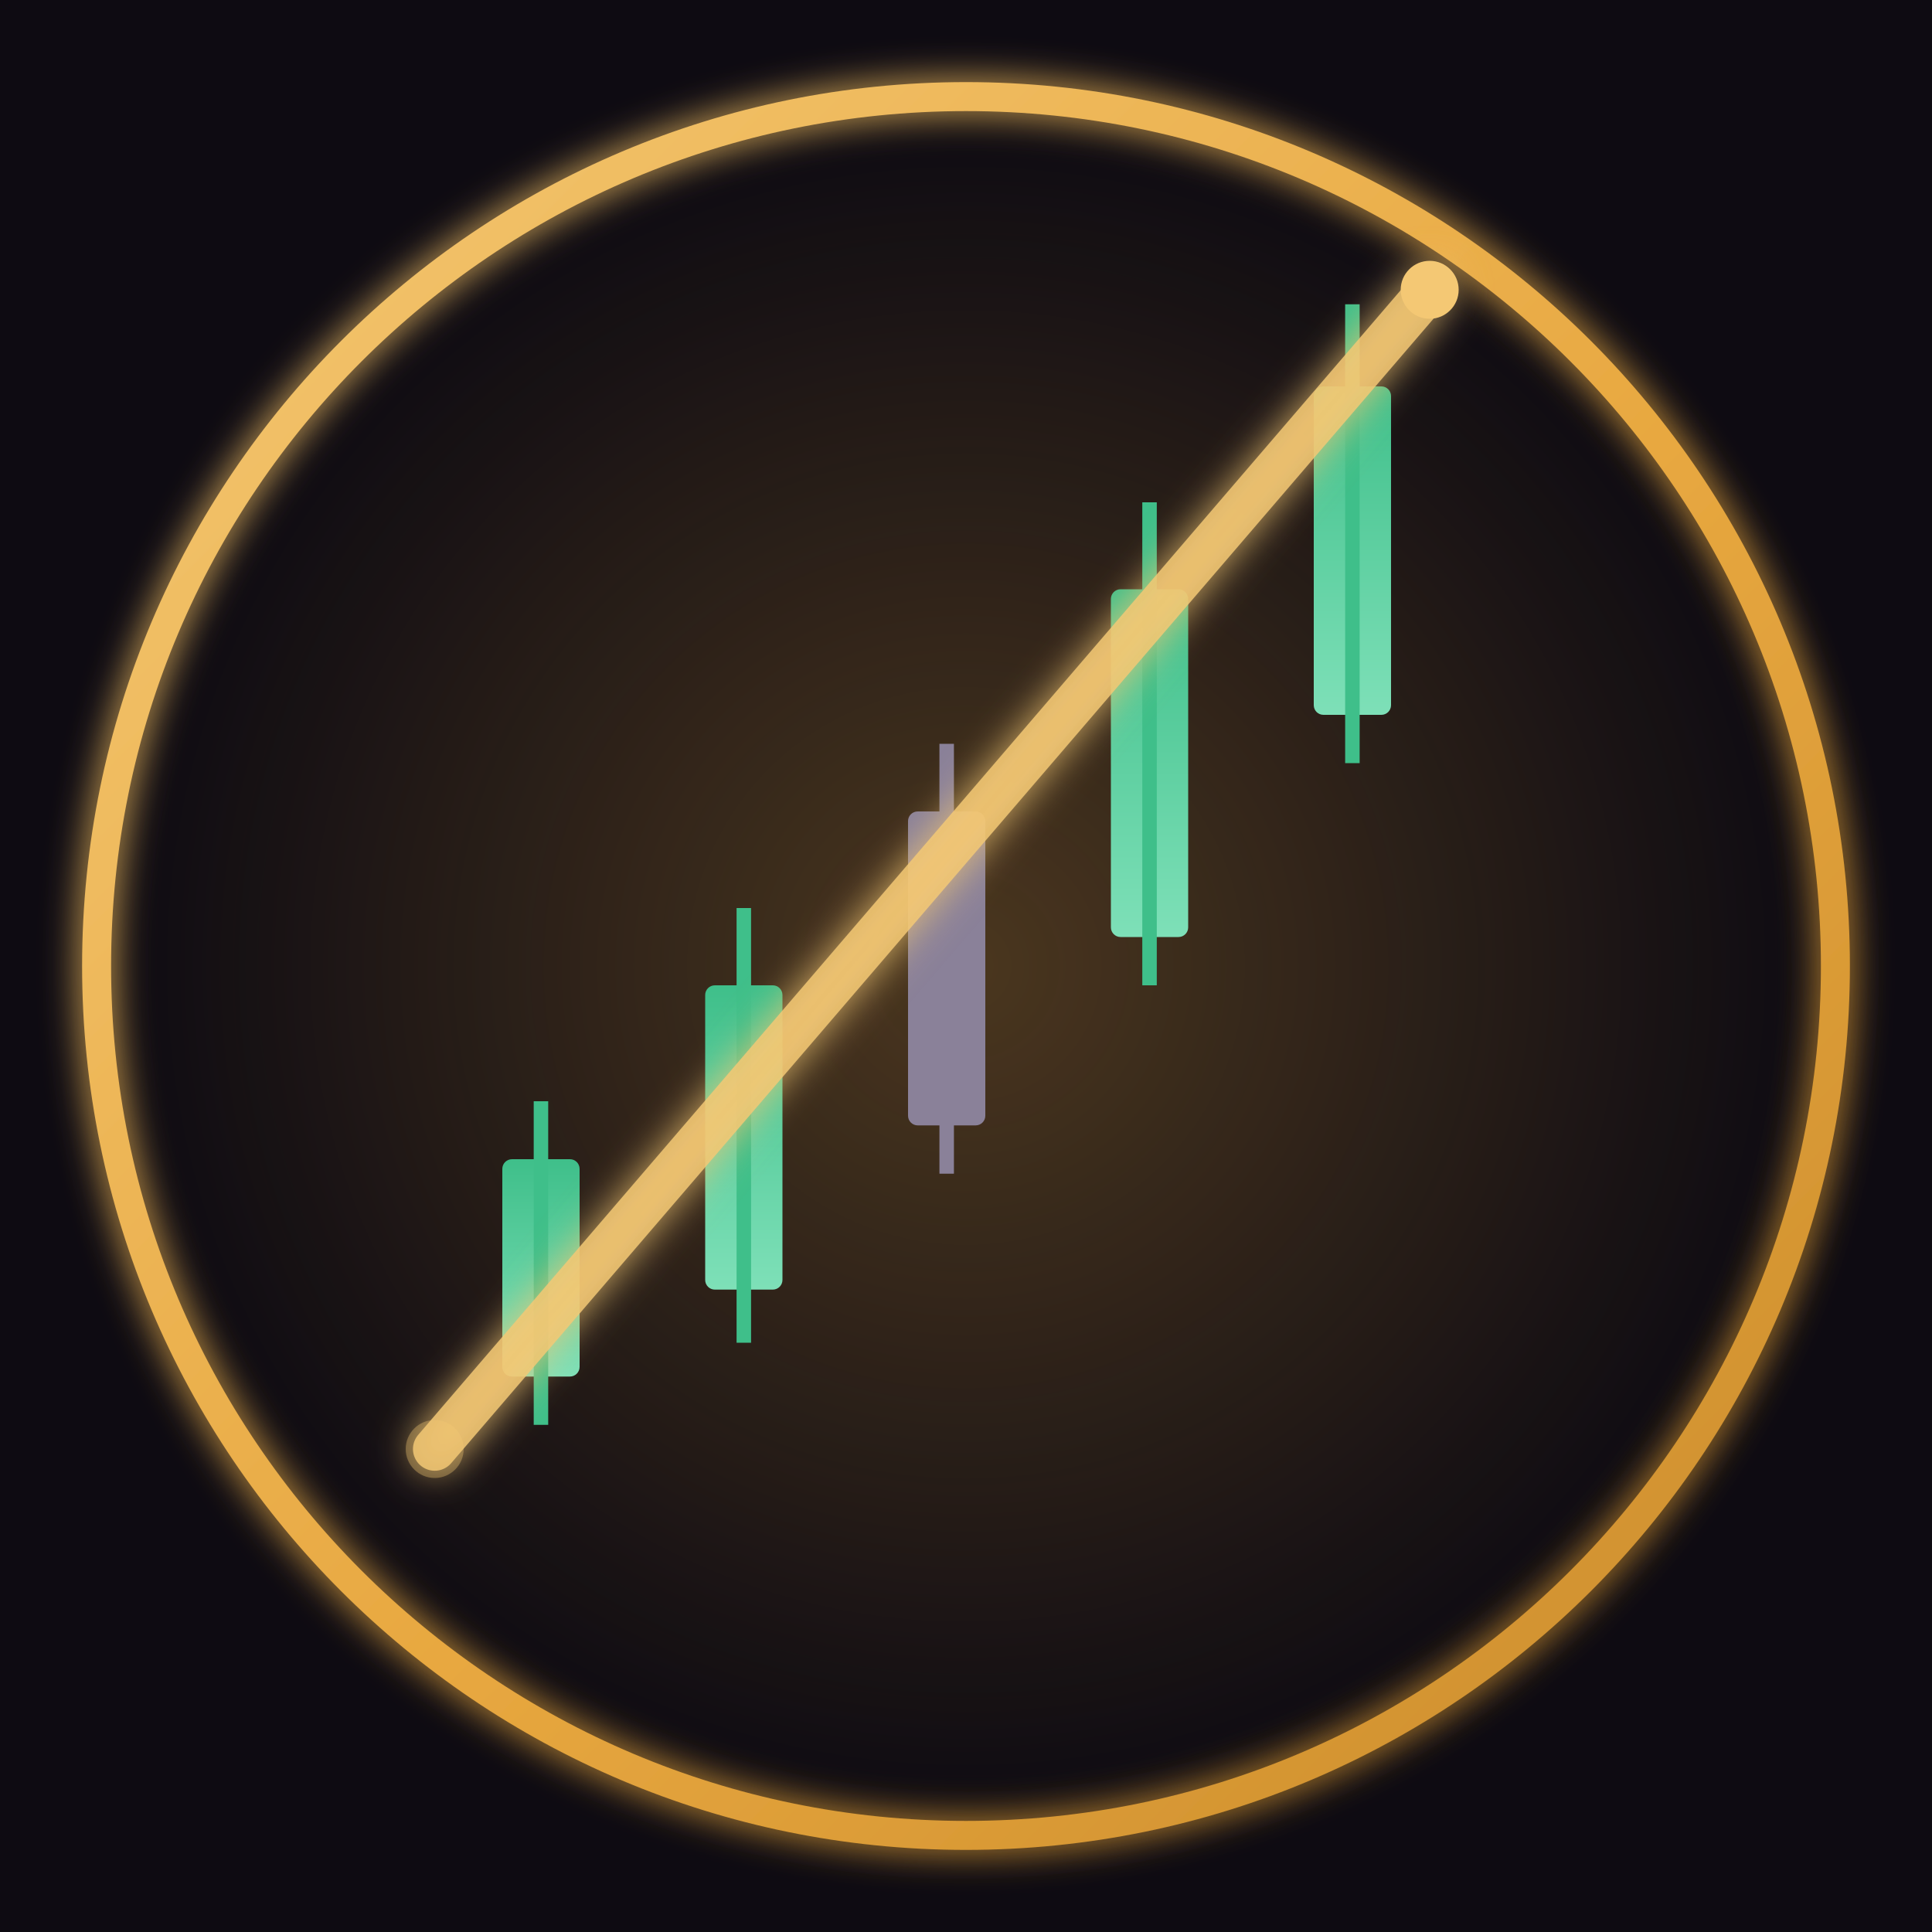
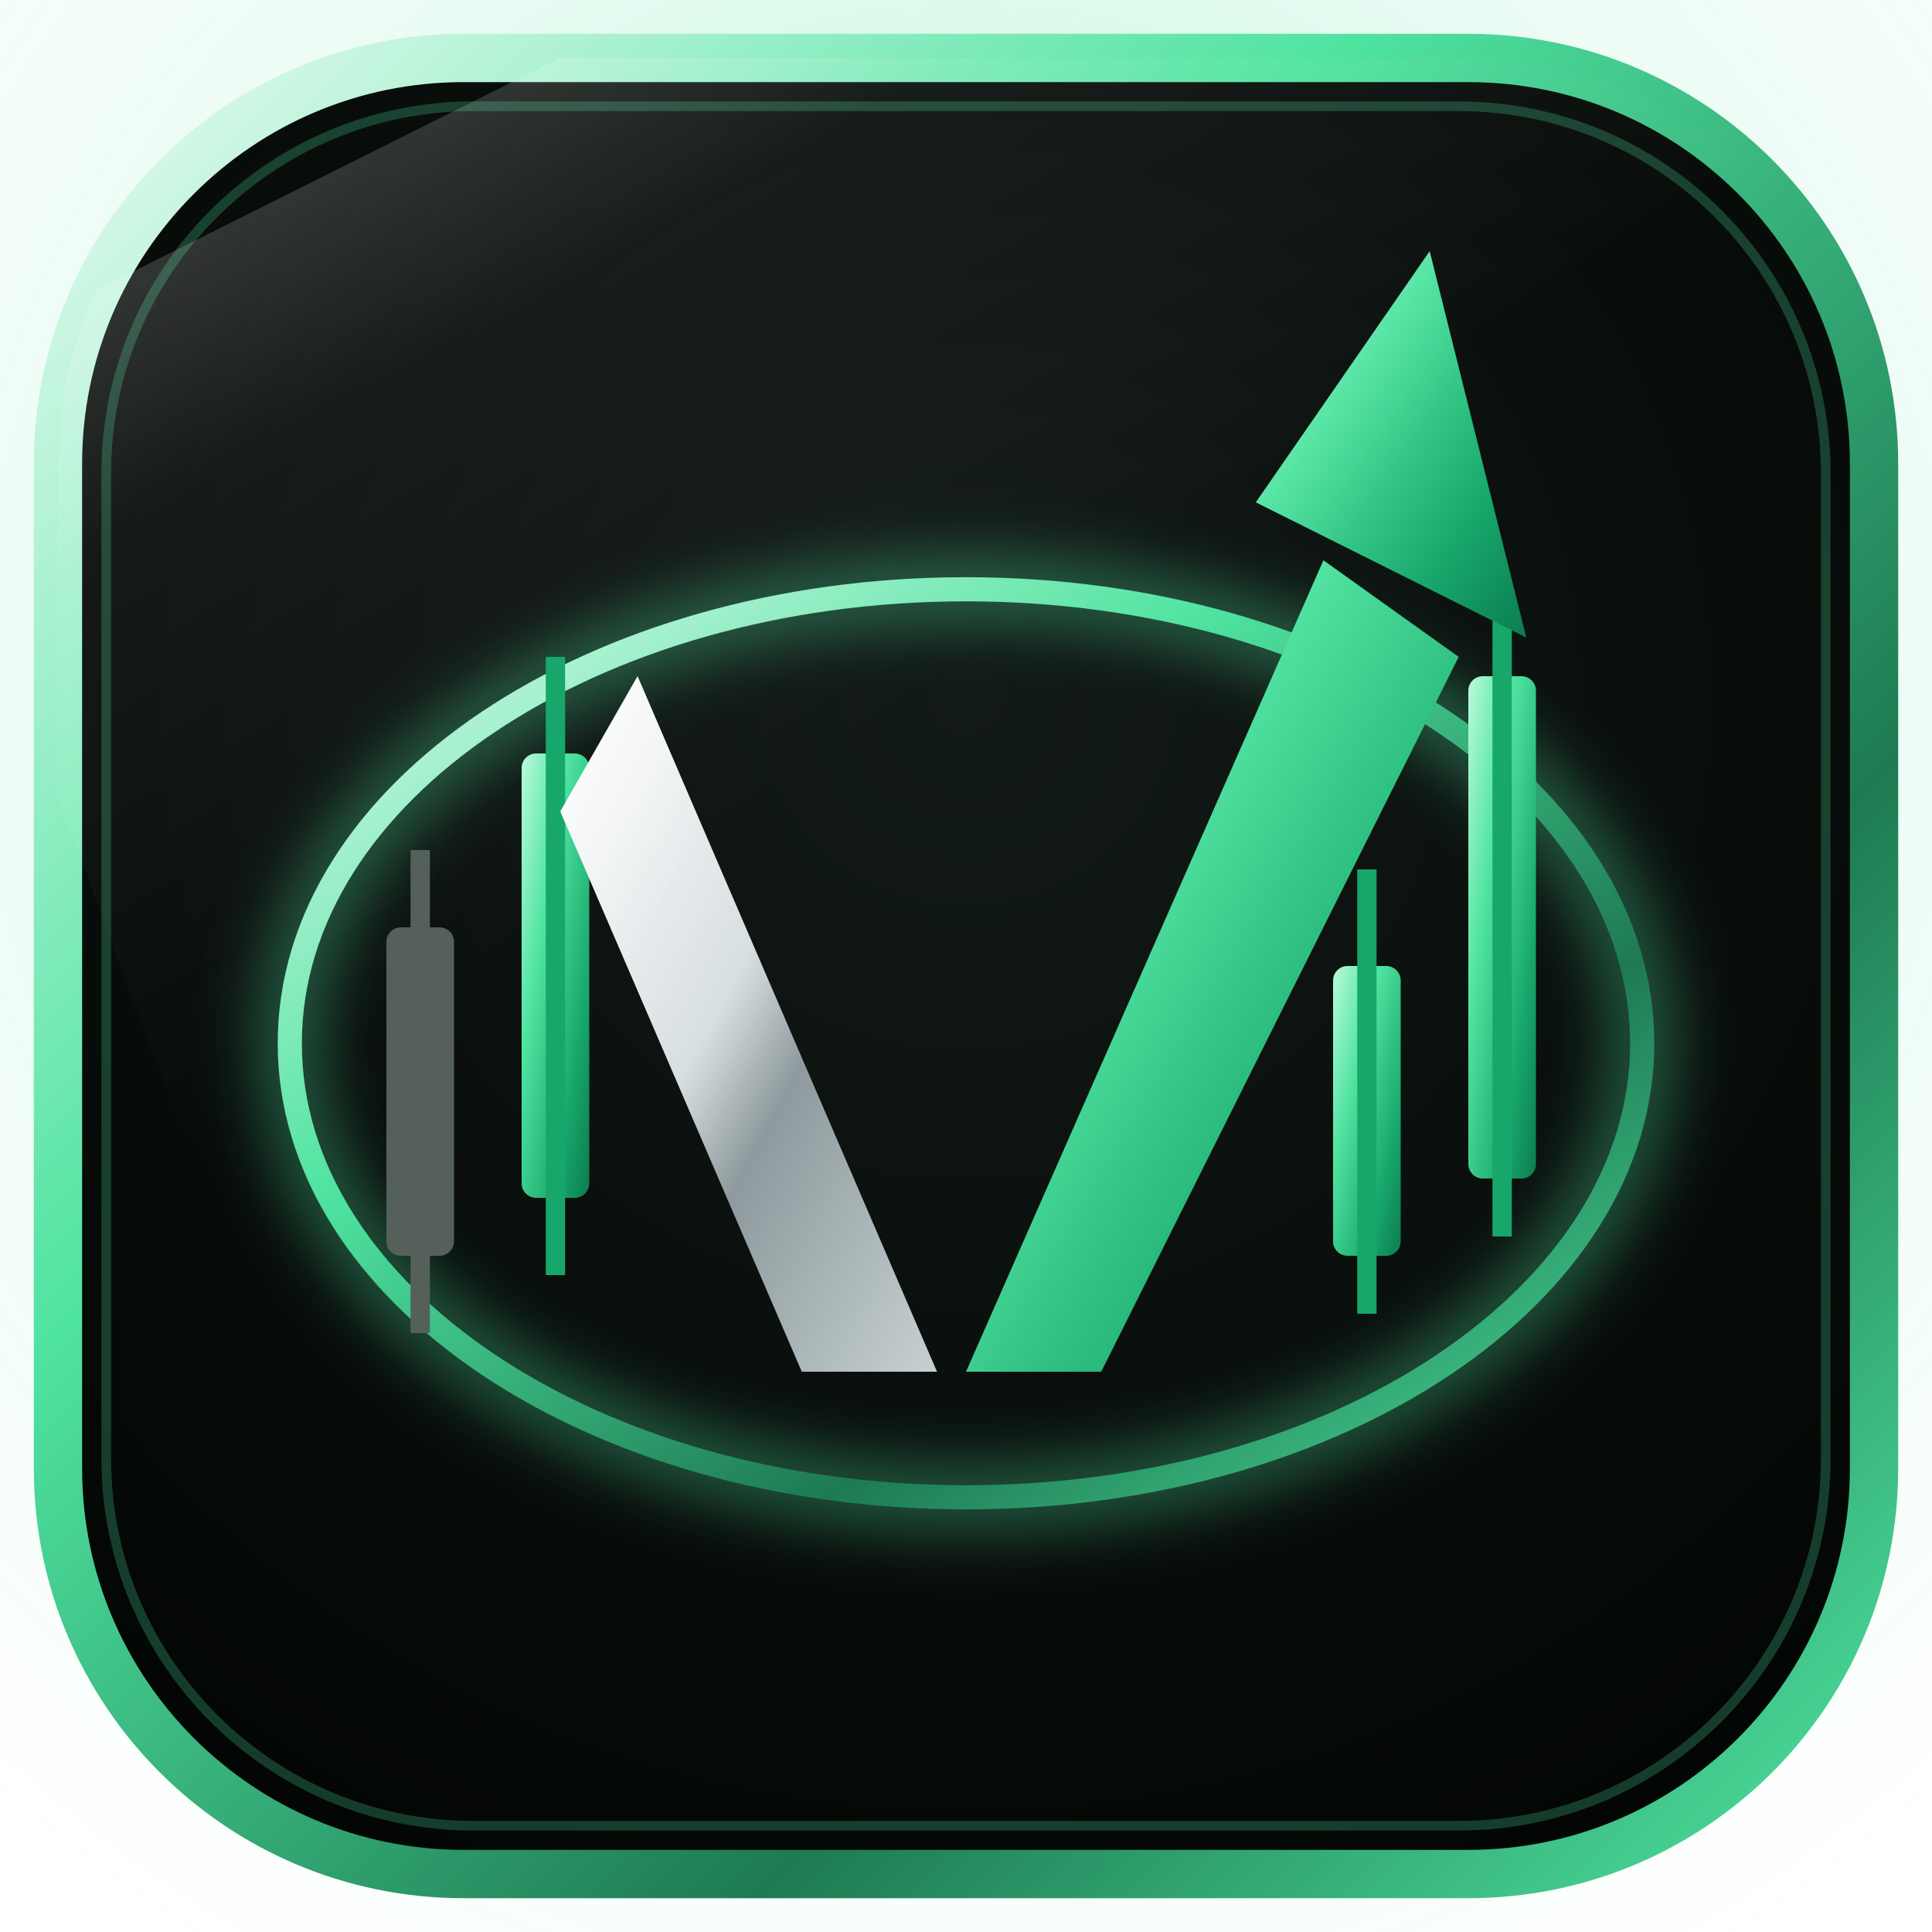
- <svg xmlns="http://www.w3.org/2000/svg" width="400" height="400" viewBox="0 0 400 400">
+ <svg xmlns="http://www.w3.org/2000/svg" width="400" height="400" viewBox="0 0 200 200">
  <defs>
-     <linearGradient id="rg2" x1="0%" y1="0%" x2="100%" y2="100%">
-       <stop offset="0%" stop-color="#F4C874" />
-       <stop offset="55%" stop-color="#E8A840" />
-       <stop offset="100%" stop-color="#C98A2A" />
+     <linearGradient id="vb-ring-fav" x1="0%" y1="0%" x2="100%" y2="100%">
+       <stop offset="0%" stop-color="#EAFBF2" />
+       <stop offset="35%" stop-color="#4FE3A0" />
+       <stop offset="70%" stop-color="#1E7A52" />
+       <stop offset="100%" stop-color="#4FE3A0" />
    </linearGradient>
-     <linearGradient id="cg2" x1="0%" y1="100%" x2="0%" y2="0%">
-       <stop offset="0%" stop-color="#7EE0B8" />
-       <stop offset="100%" stop-color="#3FBF8A" />
+     <linearGradient id="vb-silver-fav" x1="0%" y1="0%" x2="100%" y2="100%">
+       <stop offset="0%" stop-color="#FFFFFF" />
+       <stop offset="45%" stop-color="#D7DEE0" />
+       <stop offset="60%" stop-color="#8E9A9D" />
+       <stop offset="100%" stop-color="#C7D1D3" />
    </linearGradient>
-     <radialGradient id="gl2" cx="50%" cy="50%" r="50%">
-       <stop offset="0%" stop-color="#E8A840" stop-opacity="0.28" />
-       <stop offset="100%" stop-color="#E8A840" stop-opacity="0" />
+     <linearGradient id="vb-green-fav" x1="0%" y1="0%" x2="100%" y2="100%">
+       <stop offset="0%" stop-color="#B9FBDB" />
+       <stop offset="35%" stop-color="#4FE3A0" />
+       <stop offset="75%" stop-color="#17A76B" />
+       <stop offset="100%" stop-color="#0C7C4F" />
+     </linearGradient>
+     <linearGradient id="vb-sheen-fav" x1="0%" y1="0%" x2="100%" y2="100%">
+       <stop offset="0%" stop-color="#FFFFFF" stop-opacity="0.8" />
+       <stop offset="30%" stop-color="#FFFFFF" stop-opacity="0.1" />
+       <stop offset="55%" stop-color="#FFFFFF" stop-opacity="0" />
+     </linearGradient>
+     <radialGradient id="vb-bg-fav" cx="50%" cy="35%" r="75%">
+       <stop offset="0%" stop-color="#121A17" />
+       <stop offset="100%" stop-color="#020503" />
    </radialGradient>
-     <linearGradient id="sg2" x1="0%" y1="0%" x2="100%" y2="100%">
-       <stop offset="0%" stop-color="#F4C874" stop-opacity="0.05" />
-       <stop offset="45%" stop-color="#F4C874" stop-opacity="0.85" />
-       <stop offset="55%" stop-color="#F4C874" stop-opacity="0.85" />
-       <stop offset="100%" stop-color="#F4C874" stop-opacity="0.05" />
-     </linearGradient>
-     <filter id="sgl2" x="-50%" y="-50%" width="200%" height="200%">
-       <feGaussianBlur stdDeviation="4" result="b" />
-       <feMerge>
-         <feMergeNode in="b" />
-         <feMergeNode in="SourceGraphic" />
-       </feMerge>
+     <radialGradient id="vb-outerglow-fav" cx="50%" cy="38%" r="65%">
+       <stop offset="0%" stop-color="#4FE3A0" stop-opacity="0.5" />
+       <stop offset="60%" stop-color="#4FE3A0" stop-opacity="0.1" />
+       <stop offset="100%" stop-color="#4FE3A0" stop-opacity="0" />
+     </radialGradient>
+     <filter id="vb-blur-fav" x="-50%" y="-50%" width="200%" height="200%">
+       <feGaussianBlur stdDeviation="3" />
    </filter>
+     <clipPath id="vb-clip-fav">
+       <rect x="6" y="6" width="188" height="188" rx="42" />
+     </clipPath>
  </defs>
-   <rect width="400" height="400" fill="#0E0B12" />
-   <circle cx="200" cy="200" r="175" fill="url(#gl2)" />
-   <circle cx="200" cy="200" r="180" fill="none" stroke="url(#rg2)" stroke-width="6" filter="url(#sgl2)" />
-   <g>
-     <rect x="104" y="240" width="16" height="45" rx="2" fill="url(#cg2)" />
-     <line x1="112" y1="228" x2="112" y2="295" stroke="#3FBF8A" stroke-width="3" />
-     <rect x="146" y="204" width="16" height="63" rx="2" fill="url(#cg2)" />
-     <line x1="154" y1="188" x2="154" y2="278" stroke="#3FBF8A" stroke-width="3" />
-     <rect x="188" y="168" width="16" height="65" rx="2" fill="#8A8199" />
-     <line x1="196" y1="154" x2="196" y2="243" stroke="#8A8199" stroke-width="3" />
-     <rect x="230" y="122" width="16" height="72" rx="2" fill="url(#cg2)" />
-     <line x1="238" y1="104" x2="238" y2="204" stroke="#3FBF8A" stroke-width="3" />
-     <rect x="272" y="80" width="16" height="68" rx="2" fill="url(#cg2)" />
-     <line x1="280" y1="63" x2="280" y2="158" stroke="#3FBF8A" stroke-width="3" />
+   <rect x="-20" y="-20" width="240" height="240" fill="url(#vb-outerglow-fav)" />
+   <rect x="6" y="6" width="188" height="188" rx="42" fill="url(#vb-bg-fav)" />
+   <rect x="6" y="6" width="188" height="188" rx="42" fill="none" stroke="url(#vb-ring-fav)" stroke-width="5" />
+   <rect x="11" y="11" width="178" height="178" rx="38" fill="none" stroke="#4FE3A0" stroke-opacity="0.25" stroke-width="1" />
+   <g clip-path="url(#vb-clip-fav)">
+     <path d="M -10 40 L 90 -10 L 220 -10 L 20 120 Z" fill="url(#vb-sheen-fav)" opacity="0.5" />
+     <ellipse cx="100" cy="108" rx="70" ry="47" fill="none" stroke="#4FE3A0" stroke-width="7" opacity="0.35" filter="url(#vb-blur-fav)" />
+     <ellipse cx="100" cy="108" rx="70" ry="47" fill="none" stroke="url(#vb-ring-fav)" stroke-width="2.5" />
+     <rect x="40" y="96" width="7" height="34" rx="1.5" fill="#55605B" />
+     <line x1="43.5" y1="88" x2="43.5" y2="138" stroke="#55605B" stroke-width="2" />
+     <rect x="54" y="78" width="7" height="46" rx="1.5" fill="url(#vb-green-fav)" />
+     <line x1="57.5" y1="68" x2="57.5" y2="132" stroke="#17A76B" stroke-width="2" />
+     <rect x="138" y="100" width="7" height="30" rx="1.5" fill="url(#vb-green-fav)" />
+     <line x1="141.5" y1="90" x2="141.5" y2="136" stroke="#17A76B" stroke-width="2" />
+     <rect x="152" y="70" width="7" height="52" rx="1.5" fill="url(#vb-green-fav)" />
+     <line x1="155.5" y1="60" x2="155.5" y2="128" stroke="#17A76B" stroke-width="2" />
+     <path d="M 66 70 L 97 142 L 83 142 L 58 84 Z" fill="url(#vb-silver-fav)" />
+     <path d="M 66 70 L 97 142 L 83 142 L 58 84 Z" fill="url(#vb-sheen-fav)" opacity="0.6" />
+     <path d="M 137 58 L 100 142 L 114 142 L 151 68 Z" fill="url(#vb-green-fav)" />
+     <path d="M 137 58 L 100 142 L 114 142 L 151 68 Z" fill="url(#vb-sheen-fav)" opacity="0.4" />
+     <path d="M 130 52 L 158 66 L 148 26 Z" fill="url(#vb-green-fav)" />
+     <path d="M 130 52 L 158 66 L 148 26 Z" fill="url(#vb-sheen-fav)" opacity="0.5" />
  </g>
-   <g filter="url(#sgl2)">
-     <line x1="90" y1="300" x2="296" y2="60" stroke="url(#sg2)" stroke-width="9" stroke-linecap="round" />
-   </g>
-   <circle cx="296" cy="60" r="6" fill="#F4C874" />
-   <circle cx="90" cy="300" r="6" fill="#F4C874" opacity="0.35" />
</svg>
